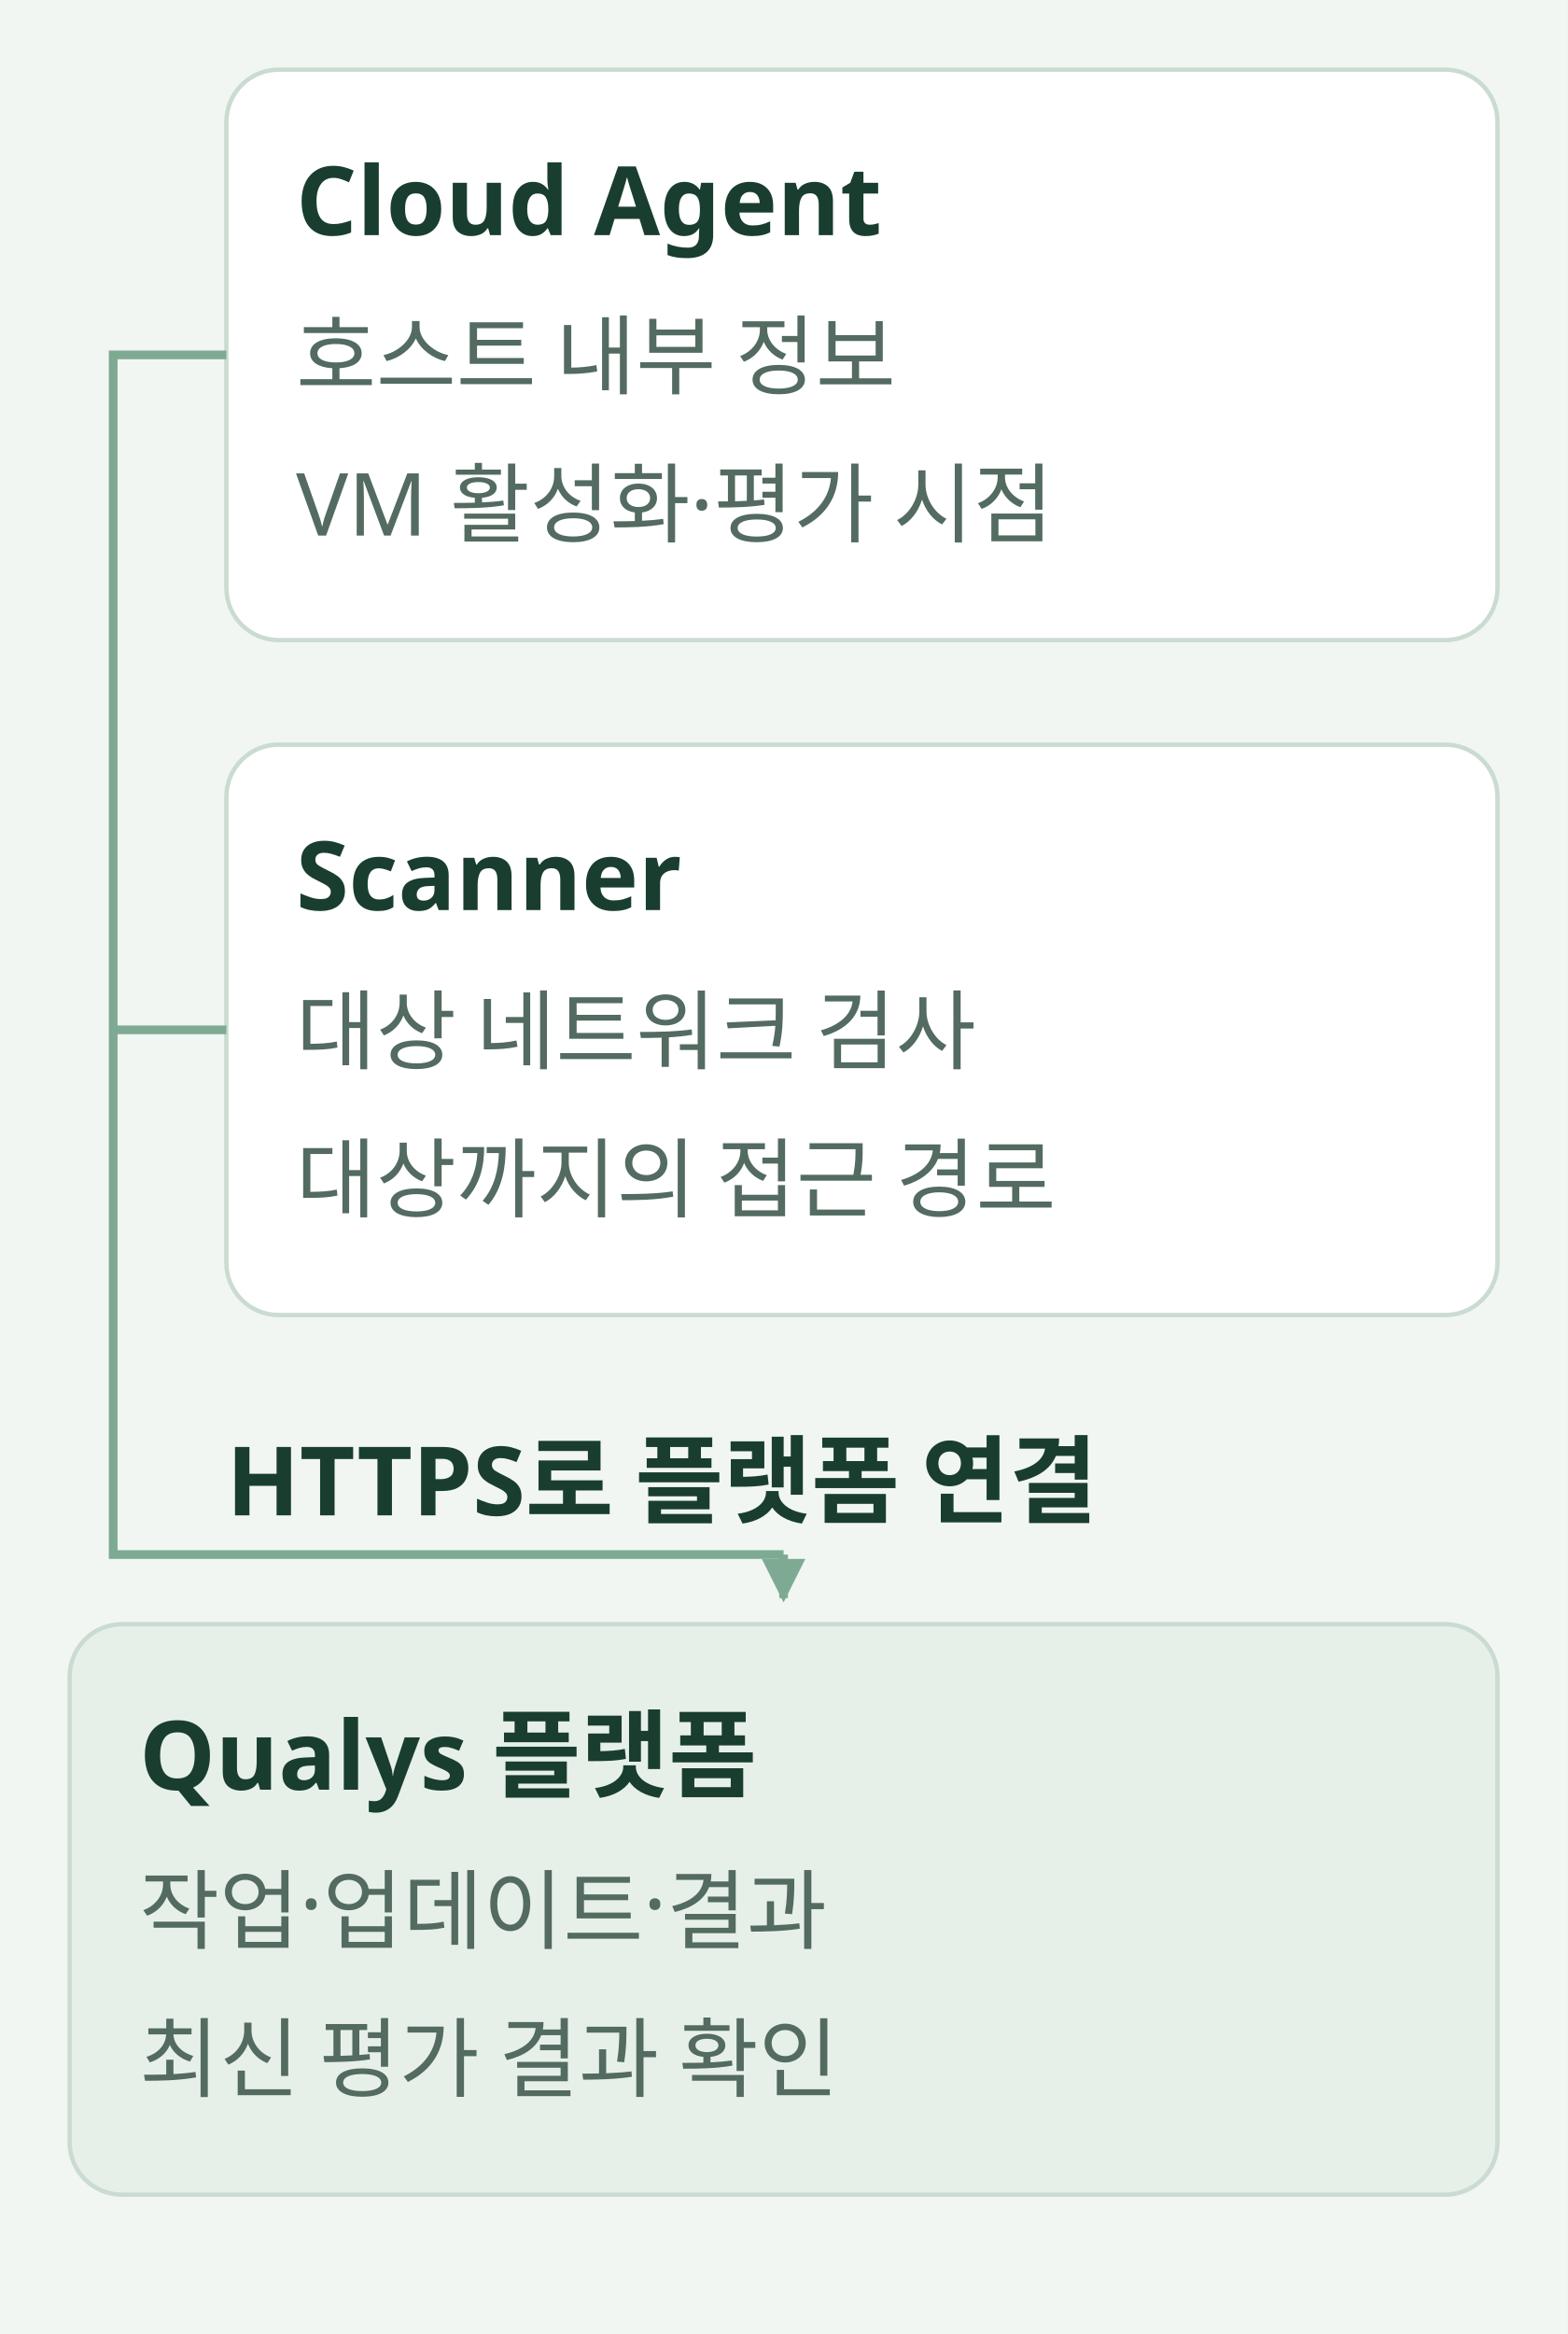
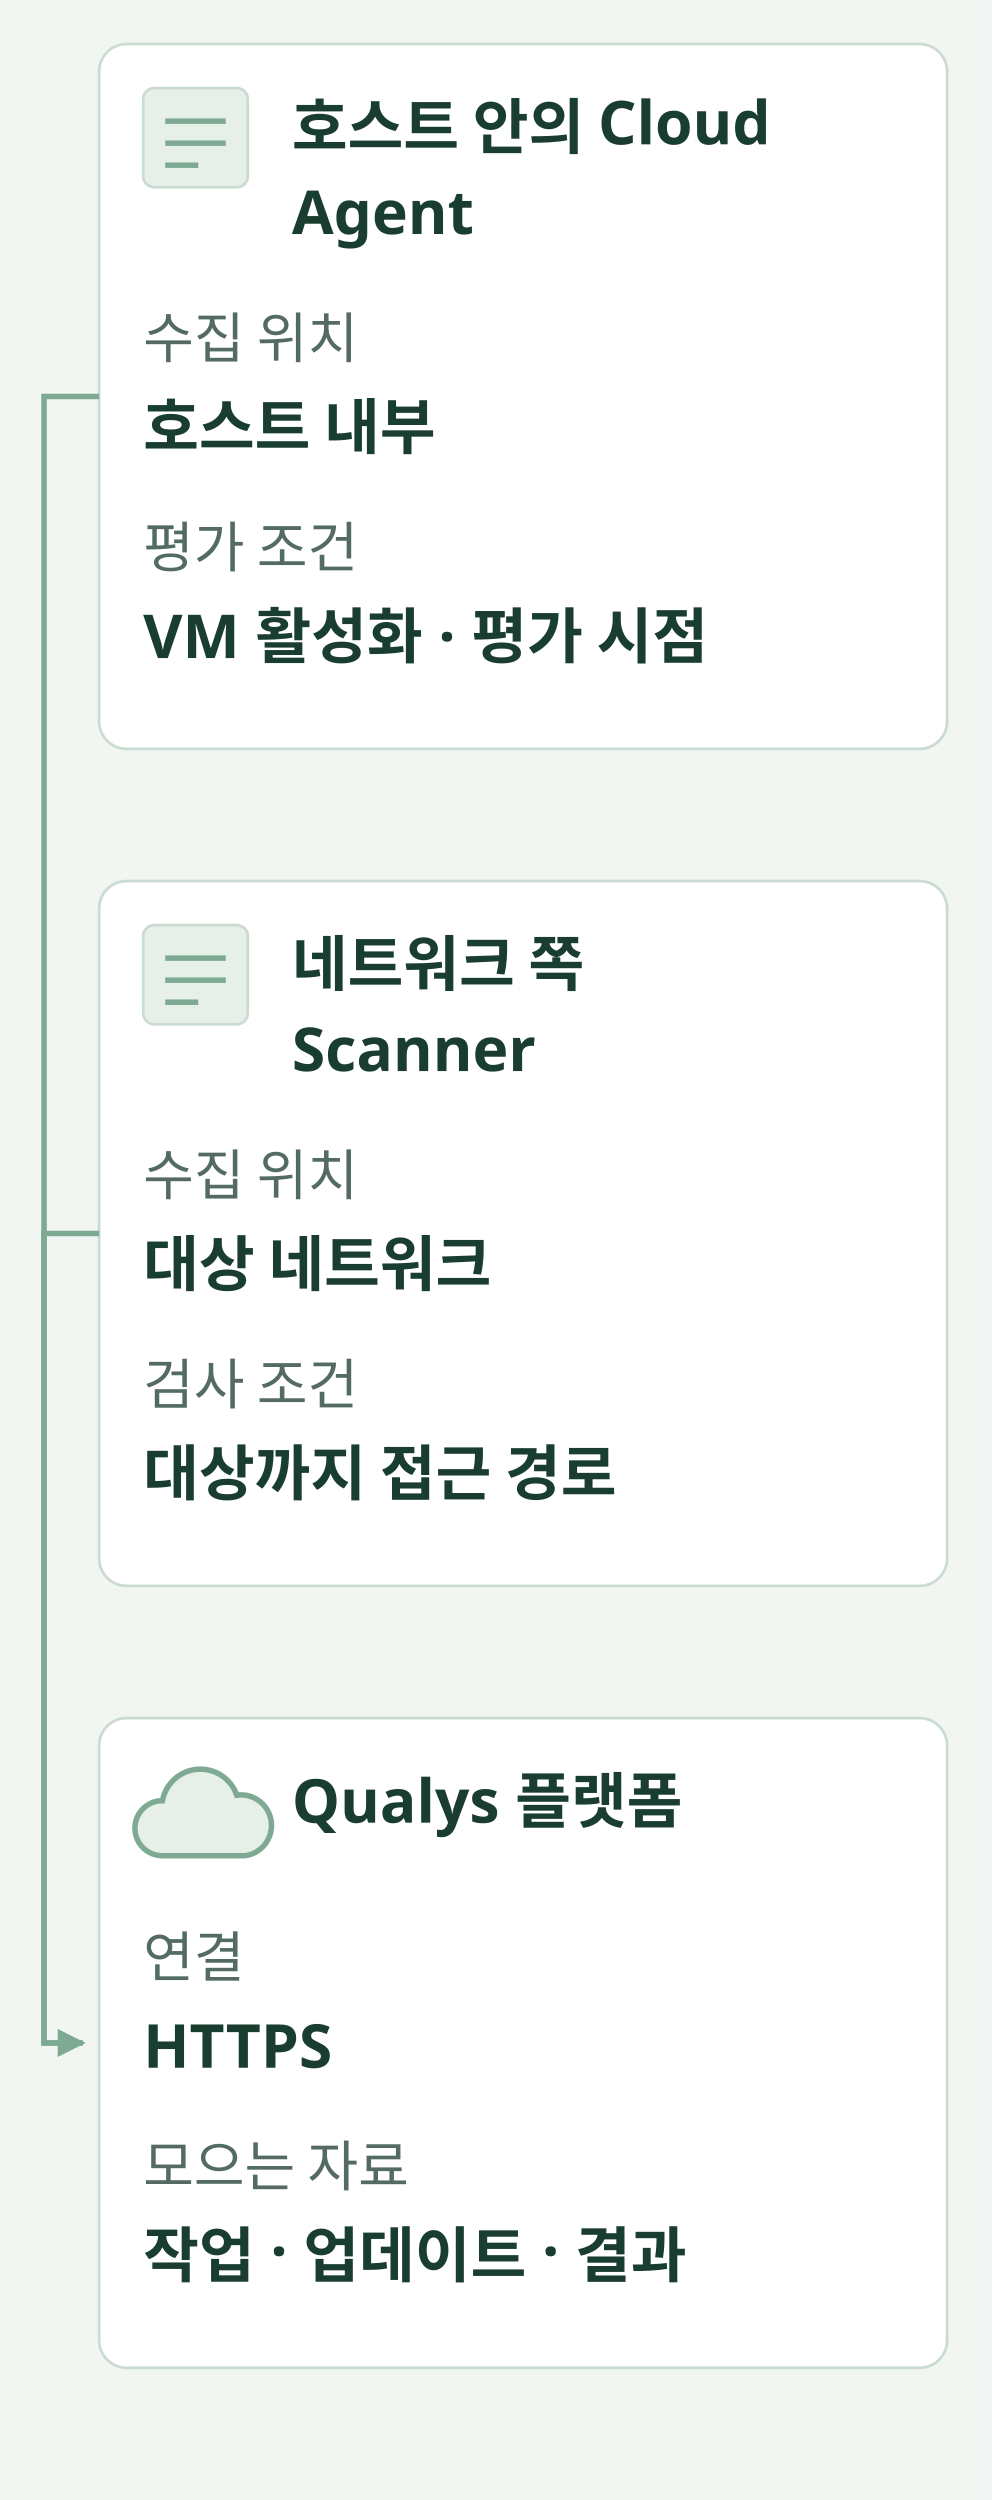
- <svg xmlns="http://www.w3.org/2000/svg" width="360" height="536" viewBox="0 0 360 536" data-diagram-kind="topology" data-layout="mobile" role="img" aria-labelledby="title desc">
+ <svg xmlns="http://www.w3.org/2000/svg" width="360" height="908" viewBox="0 0 360 908" data-diagram-kind="topology" data-explanation="structured" data-layout="mobile" role="img" aria-labelledby="title desc">
  <defs>
    <marker id="arrow" viewBox="0 0 10 10" refX="9" refY="5" markerWidth="5" markerHeight="5" orient="auto-start-reverse">
      <path d="M0 0L10 5L0 10Z" fill="#7eaa93" />
    </marker>
  </defs>
-   <rect width="360" height="536" fill="#f1f6f2" />
+   <rect width="360" height="908" fill="#f1f6f2" />
  <g font-family="'Malgun Gothic','Noto Sans KR',sans-serif">
-     <rect x="52" y="16" width="292" height="131" rx="12" fill="#fff" stroke="#cadbd1" />
-     <text x="68" y="54" font-size="22" fill="#193e2f" font-weight="700" data-role="key">
-       <tspan x="68" dy="0">Cloud Agent</tspan>
-     </text>
-     <text x="68" y="89" font-size="20" fill="#536b60" font-weight="400">
-       <tspan x="68" dy="0">호스트 내부 정보</tspan>
-     </text>
-     <text x="68" y="123" font-size="20" fill="#536b60" font-weight="400">
-       <tspan x="68" dy="0">VM 활성화·평가 시점</tspan>
-     </text>
-     <rect x="52" y="171" width="292" height="131" rx="12" fill="#fff" stroke="#cadbd1" />
-     <text x="68" y="209" font-size="22" fill="#193e2f" font-weight="700" data-role="key">
-       <tspan x="68" dy="0">Scanner</tspan>
-     </text>
-     <text x="68" y="244" font-size="20" fill="#536b60" font-weight="400">
-       <tspan x="68" dy="0">대상 네트워크 검사</tspan>
-     </text>
-     <text x="68" y="278" font-size="20" fill="#536b60" font-weight="400">
-       <tspan x="68" dy="0">대상까지의 접근 경로</tspan>
-     </text>
-     <text x="52" y="348" font-size="22" fill="#193e2f" font-weight="700" data-role="key">
-       <tspan x="52" dy="0">HTTPS로 플랫폼 연결</tspan>
-     </text>
-     <path d="M52 81.5H26V357H180" fill="none" stroke="#7eaa93" stroke-width="2" />
-     <path d="M52 236.5H26" fill="none" stroke="#7eaa93" stroke-width="2" />
-     <path d="M180 357V367" fill="none" stroke="#7eaa93" stroke-width="2" marker-end="url(#arrow)" />
-     <rect x="16" y="373" width="328" height="131" rx="12" fill="#e6f0e9" stroke="#cadbd1" />
-     <text x="32" y="411" font-size="22" fill="#193e2f" font-weight="700" data-role="key">
-       <tspan x="32" dy="0">Qualys 플랫폼</tspan>
-     </text>
-     <text x="32" y="446" font-size="20" fill="#536b60" font-weight="400">
-       <tspan x="32" dy="0">작업·업데이트·결과</tspan>
-     </text>
-     <text x="32" y="480" font-size="20" fill="#536b60" font-weight="400">
-       <tspan x="32" dy="0">최신 평가 결과 확인</tspan>
-     </text>
+     <g data-panel="actor">
+       <rect x="36" y="16" width="308" height="256" rx="10" fill="#fff" stroke="#cadbd1" />
+       <rect x="52" y="32" width="38" height="36" rx="4" fill="#e6f0e9" stroke="#cadbd1" />
+       <path d="M60 44h22m-22 8h22m-22 8h12" stroke="#7eaa93" stroke-width="2" />
+       <text x="106" y="54" font-size="22" fill="#193e2f" font-weight="700" text-anchor="start" data-role="key">
+         <tspan x="106" dy="0">호스트 안의 Cloud</tspan>
+         <tspan x="106" dy="31">Agent</tspan>
+       </text>
+       <text x="52" y="130" font-size="20" fill="#536b60" font-weight="400" text-anchor="start">
+         <tspan x="52" dy="0">수집 위치</tspan>
+       </text>
+       <text x="52" y="163" font-size="22" fill="#193e2f" font-weight="700" text-anchor="start" data-role="key">
+         <tspan x="52" dy="0">호스트 내부</tspan>
+       </text>
+       <text x="52" y="206" font-size="20" fill="#536b60" font-weight="400" text-anchor="start">
+         <tspan x="52" dy="0">평가 조건</tspan>
+       </text>
+       <text x="52" y="239" font-size="22" fill="#193e2f" font-weight="700" text-anchor="start" data-role="key">
+         <tspan x="52" dy="0">VM 활성화 · 평가 시점</tspan>
+       </text>
+     </g>
+     <g data-panel="actor">
+       <rect x="36" y="320" width="308" height="256" rx="10" fill="#fff" stroke="#cadbd1" />
+       <rect x="52" y="336" width="38" height="36" rx="4" fill="#e6f0e9" stroke="#cadbd1" />
+       <path d="M60 348h22m-22 8h22m-22 8h12" stroke="#7eaa93" stroke-width="2" />
+       <text x="106" y="358" font-size="22" fill="#193e2f" font-weight="700" text-anchor="start" data-role="key">
+         <tspan x="106" dy="0">네트워크 쪽</tspan>
+         <tspan x="106" dy="31">Scanner</tspan>
+       </text>
+       <text x="52" y="434" font-size="20" fill="#536b60" font-weight="400" text-anchor="start">
+         <tspan x="52" dy="0">수집 위치</tspan>
+       </text>
+       <text x="52" y="467" font-size="22" fill="#193e2f" font-weight="700" text-anchor="start" data-role="key">
+         <tspan x="52" dy="0">대상 네트워크</tspan>
+       </text>
+       <text x="52" y="510" font-size="20" fill="#536b60" font-weight="400" text-anchor="start">
+         <tspan x="52" dy="0">검사 조건</tspan>
+       </text>
+       <text x="52" y="543" font-size="22" fill="#193e2f" font-weight="700" text-anchor="start" data-role="key">
+         <tspan x="52" dy="0">대상까지 접근 경로</tspan>
+       </text>
+     </g>
+     <g data-panel="actor">
+       <rect x="36" y="624" width="308" height="236" rx="10" fill="#fff" stroke="#cadbd1" />
+       <path d="M59 674a10 10 0 0 1 0-20a14 14 0 0 1 27-2a11 11 0 0 1 3 22Z" fill="#e6f0e9" stroke="#7eaa93" stroke-width="2" />
+       <text x="106" y="662" font-size="22" fill="#193e2f" font-weight="700" text-anchor="start" data-role="key">
+         <tspan x="106" dy="0">Qualys 플랫폼</tspan>
+       </text>
+       <text x="52" y="718" font-size="20" fill="#536b60" font-weight="400" text-anchor="start">
+         <tspan x="52" dy="0">연결</tspan>
+       </text>
+       <text x="52" y="751" font-size="22" fill="#193e2f" font-weight="700" text-anchor="start" data-role="key">
+         <tspan x="52" dy="0">HTTPS</tspan>
+       </text>
+       <text x="52" y="794" font-size="20" fill="#536b60" font-weight="400" text-anchor="start">
+         <tspan x="52" dy="0">모으는 자료</tspan>
+       </text>
+       <text x="52" y="827" font-size="22" fill="#193e2f" font-weight="700" text-anchor="start" data-role="key">
+         <tspan x="52" dy="0">작업 · 업데이트 · 결과</tspan>
+       </text>
+     </g>
+     <path d="M36 144H16V742H30" fill="none" stroke="#7eaa93" stroke-width="2" marker-end="url(#arrow)" />
+     <path d="M36 448H16V742H30" fill="none" stroke="#7eaa93" stroke-width="2" marker-end="url(#arrow)" />
  </g>
</svg>
